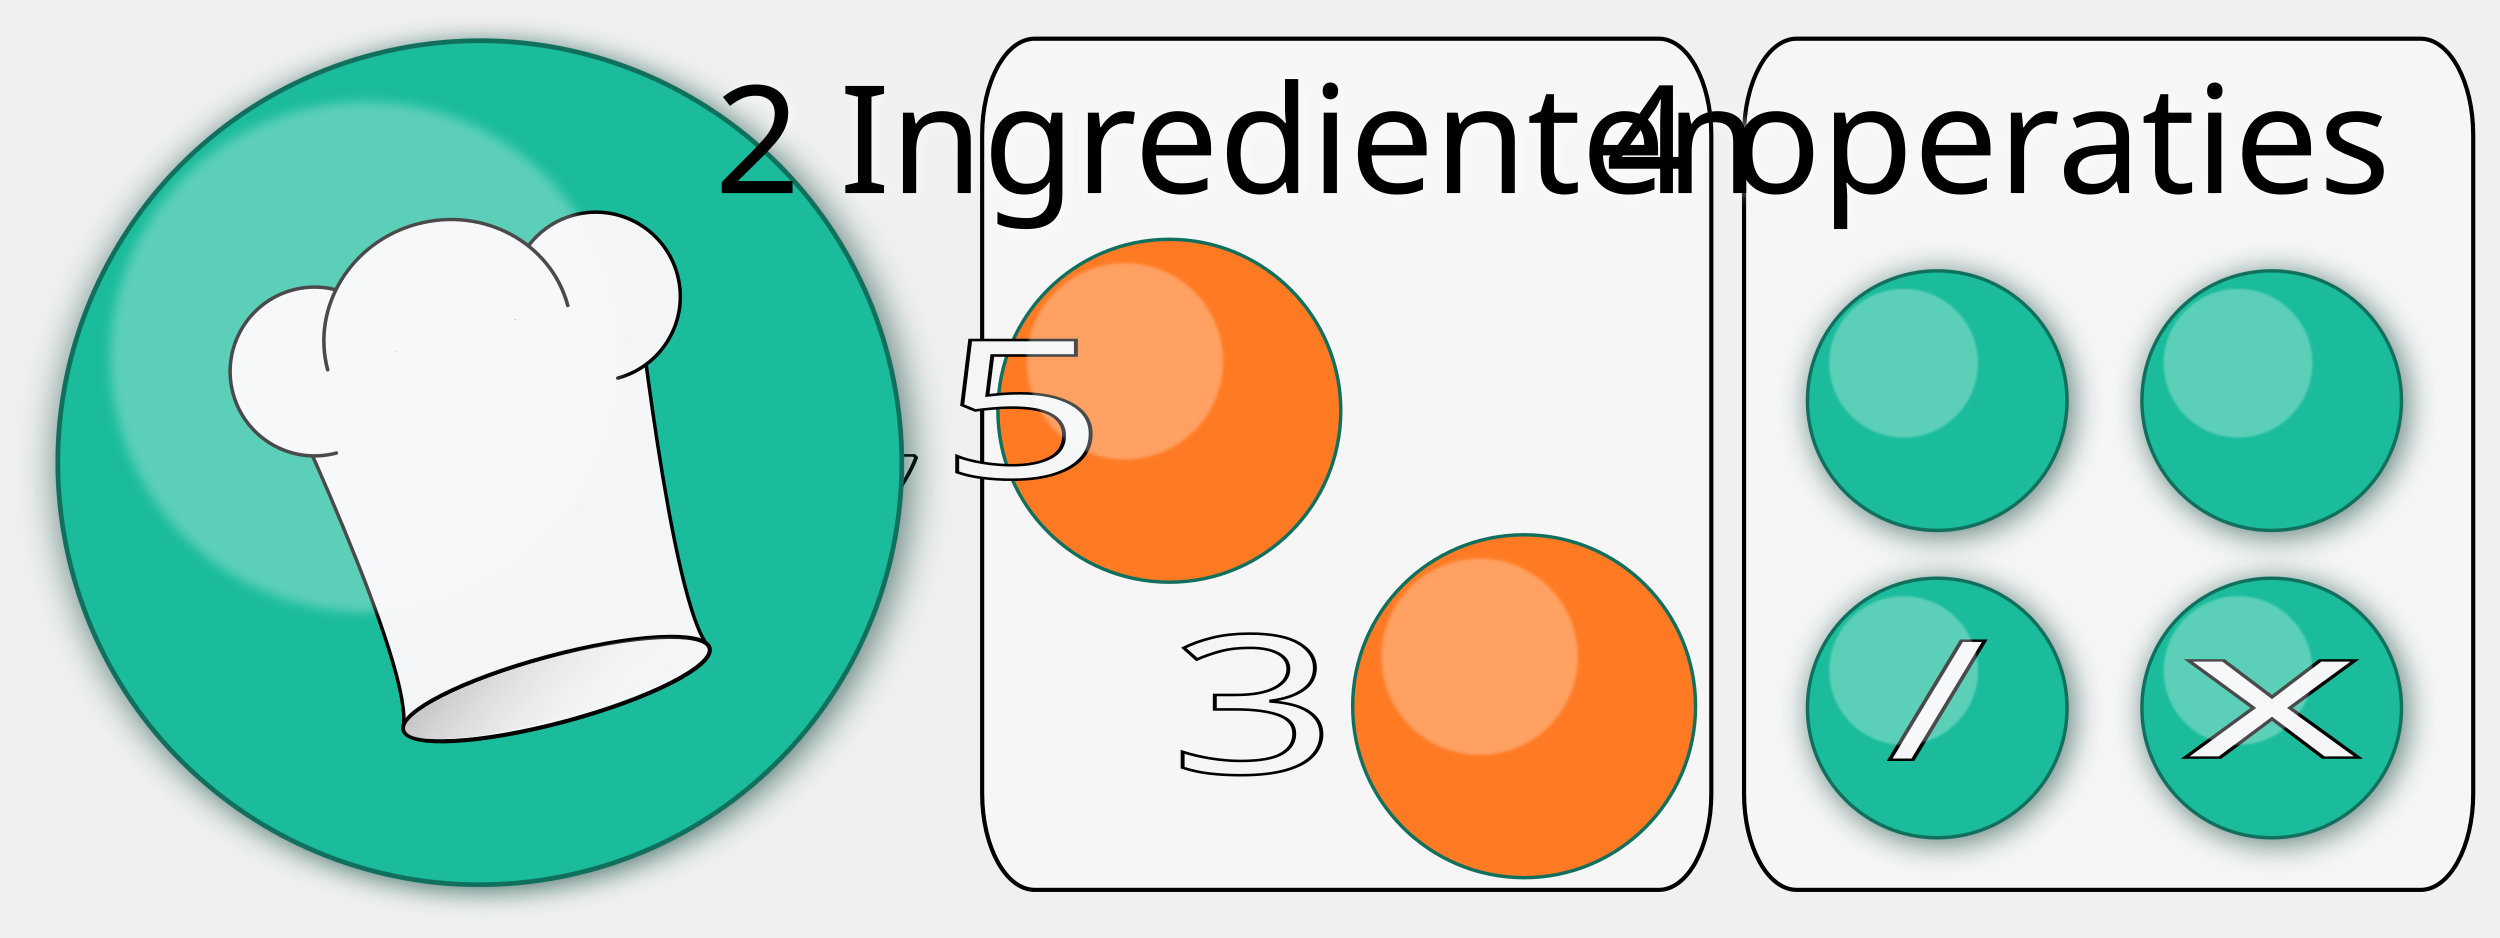
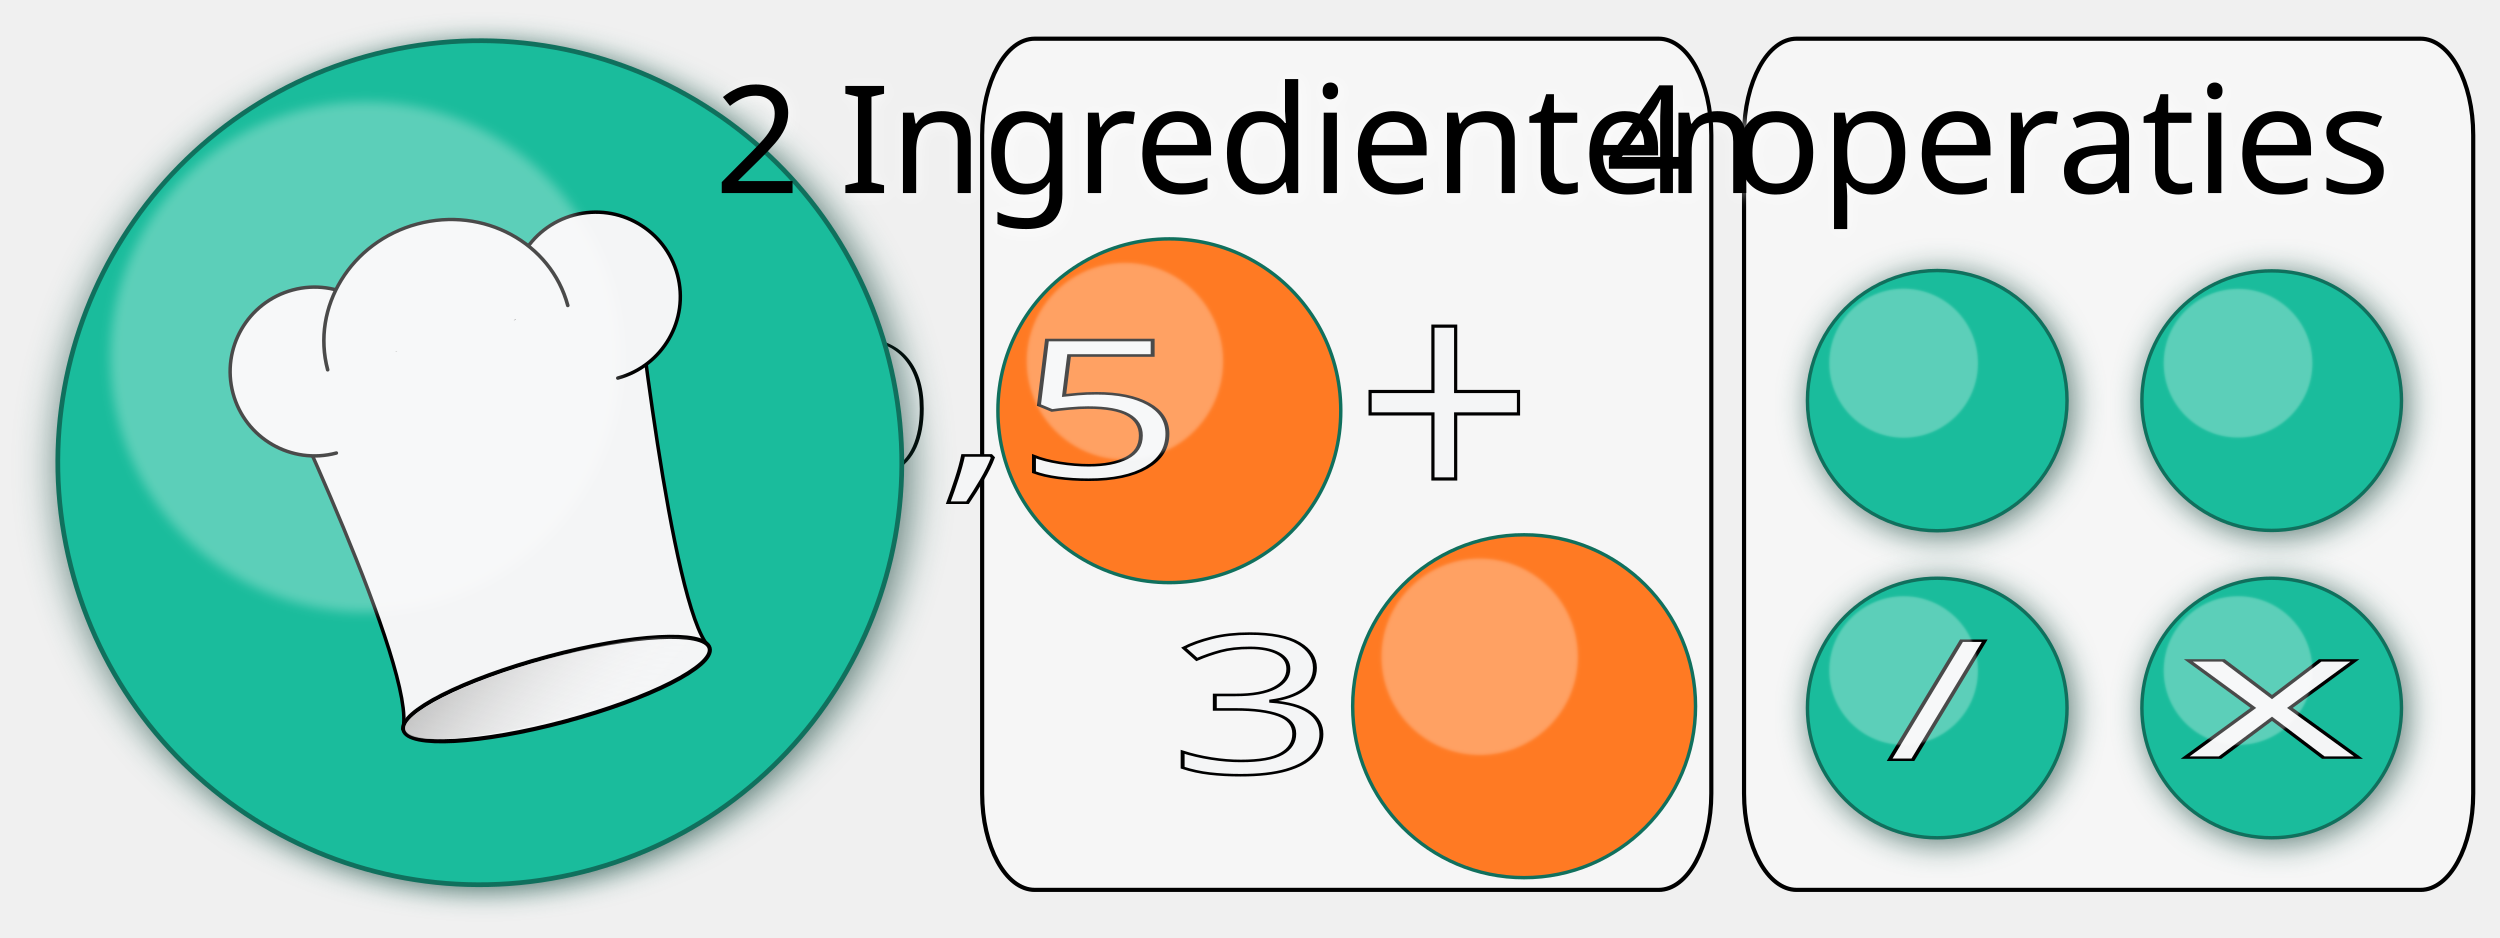
<svg xmlns="http://www.w3.org/2000/svg" xmlns:xlink="http://www.w3.org/1999/xlink" width="2400" height="900" id="svg2" version="1.1">
  <defs id="defs4">
    <linearGradient id="linearGradient5101">
      <stop style="stop-color:#bbbbbb;stop-opacity:1;" offset="0" id="stop5103" />
      <stop style="stop-color:#ffffff;stop-opacity:0;" offset="1" id="stop5105" />
    </linearGradient>
    <linearGradient id="linearGradient4840">
      <stop style="stop-color:#c2bcbb;stop-opacity:1;" offset="0" id="stop4842" />
      <stop style="stop-color:#ffffff;stop-opacity:0;" offset="1" id="stop4844" />
    </linearGradient>
    <linearGradient id="linearGradient4816">
      <stop style="stop-color:#ffffff;stop-opacity:1;" offset="0" id="stop4818" />
      <stop id="stop4824" offset="0.819" style="stop-color:#ffffff;stop-opacity:1;" />
      <stop style="stop-color:#1abc9c;stop-opacity:1;" offset="1" id="stop4820" />
    </linearGradient>
    <linearGradient xlink:href="#linearGradient4840" id="linearGradient4861" gradientUnits="userSpaceOnUse" x1="-833.824" y1="248.401" x2="-696.682" y2="431.258" />
    <linearGradient xlink:href="#linearGradient5101" id="linearGradient5117" gradientUnits="userSpaceOnUse" x1="400.534" y1="530.675" x2="513.169" y2="686.396" />
    <filter id="filter3900" color-interpolation-filters="sRGB">
      <feGaussianBlur stdDeviation="14.232" id="feGaussianBlur3902" />
    </filter>
    <filter id="filter3912" x="-0.138" width="1.275" y="-0.138" height="1.275" color-interpolation-filters="sRGB">
      <feGaussianBlur stdDeviation="17.255" id="feGaussianBlur3914" />
    </filter>
    <filter id="filter3916" x="-0.138" width="1.275" y="-0.138" height="1.275" color-interpolation-filters="sRGB">
      <feGaussianBlur stdDeviation="17.255" id="feGaussianBlur3918" />
    </filter>
    <filter id="filter3920" x="-0.138" width="1.275" y="-0.138" height="1.275" color-interpolation-filters="sRGB">
      <feGaussianBlur stdDeviation="17.255" id="feGaussianBlur3922" />
    </filter>
    <filter id="filter3924" x="-0.138" width="1.275" y="-0.138" height="1.275" color-interpolation-filters="sRGB">
      <feGaussianBlur stdDeviation="17.255" id="feGaussianBlur3926" />
    </filter>
    <filter id="filter3978" color-interpolation-filters="sRGB">
      <feGaussianBlur stdDeviation="3.01" id="feGaussianBlur3980" />
    </filter>
    <filter id="filter3982" color-interpolation-filters="sRGB">
      <feGaussianBlur stdDeviation="3.01" id="feGaussianBlur3984" />
    </filter>
    <filter id="filter3986" color-interpolation-filters="sRGB">
      <feGaussianBlur stdDeviation="3.01" id="feGaussianBlur3988" />
    </filter>
    <filter id="filter3990" color-interpolation-filters="sRGB">
      <feGaussianBlur stdDeviation="3.01" id="feGaussianBlur3992" />
    </filter>
    <filter id="filter3994" color-interpolation-filters="sRGB">
      <feGaussianBlur stdDeviation="3.01" id="feGaussianBlur3996" />
    </filter>
    <filter id="filter4120" x="-0.029" width="1.058" y="-0.12" height="1.239">
      <feGaussianBlur stdDeviation="6.892" id="feGaussianBlur4122" />
    </filter>
    <filter id="filter4124" x="-0.037" width="1.075" y="-0.122" height="1.243">
      <feGaussianBlur stdDeviation="6.892" id="feGaussianBlur4126" />
    </filter>
  </defs>
  <g id="layer1" transform="translate(0,-152.3622)">
    <rect ry="92.511" rx="50.507" y="189.505" x="1674.286" height="817.143" width="700" id="rect4085" style="fill:#ffffff;fill-opacity:0.427;stroke:#000000;stroke-width:4;stroke-miterlimit:4;stroke-opacity:1;stroke-dasharray:none" />
    <text id="text4100" y="339.692" x="1295.714" style="font-size:64px;font-style:normal;font-variant:normal;font-weight:normal;font-stretch:normal;text-align:center;line-height:100%;writing-mode:lr-tb;text-anchor:middle;fill:#ffffff;fill-opacity:0.569;stroke:#000004;stroke-width:3.057;stroke-linecap:square;stroke-linejoin:miter;stroke-miterlimit:4;stroke-opacity:1;stroke-dasharray:none;stroke-dashoffset:0;font-family:Arial;-inkscape-font-specification:Arial;filter:url(#filter4120)" xml:space="preserve">
      <tspan id="tspan4102" y="339.692" x="1295.714">
        <tspan id="tspan4104" style="font-size:144px;fill:#ffffff;fill-opacity:0.569;stroke:none;font-family:League Gothic;-inkscape-font-specification:League Gothic" y="339.692" x="1295.714">2 Ingredienten</tspan>
      </tspan>
    </text>
    <rect style="fill:#ffffff;fill-opacity:0.427;stroke:#000000;stroke-width:4;stroke-miterlimit:4;stroke-opacity:1;stroke-dasharray:none" id="rect4083" width="700" height="817.143" x="942.857" y="189.505" rx="50.507" ry="92.511" />
    <text id="text4106" y="339.699" x="2026.896" style="font-size:64px;font-style:normal;font-variant:normal;font-weight:normal;font-stretch:normal;text-align:center;line-height:100%;writing-mode:lr-tb;text-anchor:middle;fill:#ffffff;fill-opacity:0.569;stroke:#000004;stroke-width:3.057;stroke-linecap:square;stroke-linejoin:miter;stroke-miterlimit:4;stroke-opacity:1;stroke-dasharray:none;stroke-dashoffset:0;font-family:Arial;-inkscape-font-specification:Arial;filter:url(#filter4124)" xml:space="preserve">
      <tspan id="tspan4108" y="339.699" x="2026.896">
        <tspan id="tspan4110" style="font-size:144px;fill:#ffffff;fill-opacity:0.569;stroke:none;font-family:League Gothic;-inkscape-font-specification:League Gothic" y="339.699" x="2026.896">4 operaties</tspan>
      </tspan>
    </text>
    <g id="g3091" transform="translate(800.9468,60.39377)">
      <path transform="matrix(0.8277916,0,0,0.8277916,423.0794,273.2524)" d="m 1311.178,250.472 c 0,83.126 -67.387,150.513 -150.513,150.513 -83.126,0 -150.513,-67.387 -150.513,-150.513 0,-83.126 67.387,-150.513 150.513,-150.513 83.126,0 150.513,67.387 150.513,150.513 z" id="path3906" style="fill:#062a23;fill-opacity:0.569;stroke:#10705d;stroke-width:4;stroke-linecap:round;stroke-linejoin:round;stroke-miterlimit:4;stroke-opacity:1;stroke-dasharray:none;stroke-dashoffset:0;filter:url(#filter3916)" />
      <g id="g3054">
        <path transform="matrix(0.8277916,0,0,0.8277916,419.0794,269.2524)" d="m 1311.178,250.472 c 0,83.126 -67.387,150.513 -150.513,150.513 -83.126,0 -150.513,-67.387 -150.513,-150.513 0,-83.126 67.387,-150.513 150.513,-150.513 83.126,0 150.513,67.387 150.513,150.513 z" id="path4899" style="fill:#1abc9c;fill-opacity:1;stroke:#10705d;stroke-width:4;stroke-linecap:round;stroke-linejoin:round;stroke-miterlimit:4;stroke-opacity:1;stroke-dasharray:none;stroke-dashoffset:0" />
        <text id="text4901" y="413.488" x="1472.484" style="font-size:283.434px;font-style:normal;font-variant:normal;font-weight:normal;font-stretch:normal;text-align:center;line-height:100%;writing-mode:lr-tb;text-anchor:middle;fill:#f4f5f6;fill-opacity:1;stroke:#000000;stroke-width:3.117;stroke-miterlimit:4;stroke-opacity:1;stroke-dasharray:none;font-family:League Gothic;-inkscape-font-specification:League Gothic" xml:space="preserve" transform="scale(0.937175,1.067037)">
          <tspan id="tspan4903" y="413.488" x="1472.484" style="fill:#f4f5f6;fill-opacity:1;stroke-width:3.117">_</tspan>
        </text>
        <path style="fill:#ffffff;fill-opacity:0.29;stroke:none;filter:url(#filter3986)" id="path4907" d="m 1311.178,250.472 c 0,83.126 -67.387,150.513 -150.513,150.513 -83.126,0 -150.513,-67.387 -150.513,-150.513 0,-83.126 67.387,-150.513 150.513,-150.513 83.126,0 150.513,67.387 150.513,150.513 z" transform="matrix(0.4742701,0,0,0.4742701,797.1156,321.8572)" />
      </g>
    </g>
    <g id="g3082" transform="translate(1060.556,152.8677)">
      <path style="fill:#062a23;fill-opacity:0.569;stroke:#10705d;stroke-width:4;stroke-linecap:round;stroke-linejoin:round;stroke-miterlimit:4;stroke-opacity:1;stroke-dasharray:none;stroke-dashoffset:0;filter:url(#filter3920)" id="path3908" d="m 1311.178,250.472 c 0,83.126 -67.387,150.513 -150.513,150.513 -83.126,0 -150.513,-67.387 -150.513,-150.513 0,-83.126 67.387,-150.513 150.513,-150.513 83.126,0 150.513,67.387 150.513,150.513 z" transform="matrix(0.8277916,0,0,0.8277916,163.4702,475.8378)" />
      <g id="g3067">
        <path style="fill:#1abc9c;fill-opacity:1;stroke:#10705d;stroke-width:4;stroke-linecap:round;stroke-linejoin:round;stroke-miterlimit:4;stroke-opacity:1;stroke-dasharray:none;stroke-dashoffset:0" id="path4911" d="m 1311.178,250.472 c 0,83.126 -67.387,150.513 -150.513,150.513 -83.126,0 -150.513,-67.387 -150.513,-150.513 0,-83.126 67.387,-150.513 150.513,-150.513 83.126,0 150.513,67.387 150.513,150.513 z" transform="matrix(0.8277916,0,0,0.8277916,159.4702,471.8378)" />
        <text xml:space="preserve" style="font-size:242.338px;font-style:normal;font-variant:normal;font-weight:normal;font-stretch:normal;text-align:center;line-height:100%;writing-mode:lr-tb;text-anchor:middle;fill:#f4f5f6;fill-opacity:1;stroke:#000000;stroke-width:3.218;stroke-miterlimit:4;stroke-opacity:1;stroke-dasharray:none;font-family:League Gothic;-inkscape-font-specification:League Gothic" x="804.859" y="1011.709" id="text4913" transform="scale(1.392025,0.718378)">
          <tspan x="804.859" y="1011.709" id="tspan4915" style="fill:#f4f5f6;fill-opacity:1;stroke-width:3.218">x<tspan x="804.859" y="1011.709" style="fill:#f4f5f6;fill-opacity:1;stroke:#000000;stroke-width:3.218;stroke-miterlimit:4;stroke-opacity:1;stroke-dasharray:none" id="tspan4917" />
          </tspan>
        </text>
        <path transform="matrix(0.4742701,0,0,0.4742701,537.5064,524.4426)" d="m 1311.178,250.472 c 0,83.126 -67.387,150.513 -150.513,150.513 -83.126,0 -150.513,-67.387 -150.513,-150.513 0,-83.126 67.387,-150.513 150.513,-150.513 83.126,0 150.513,67.387 150.513,150.513 z" id="path4919" style="fill:#ffffff;fill-opacity:0.29;stroke:none;filter:url(#filter3994)" />
      </g>
    </g>
    <g id="g3074" transform="translate(433.4207,-39.61615)">
      <path transform="matrix(0.8277916,0,0,0.8277916,469.5464,668.3216)" d="m 1311.178,250.472 c 0,83.126 -67.387,150.513 -150.513,150.513 -83.126,0 -150.513,-67.387 -150.513,-150.513 0,-83.126 67.387,-150.513 150.513,-150.513 83.126,0 150.513,67.387 150.513,150.513 z" id="path3910" style="fill:#062a23;fill-opacity:0.569;stroke:#10705d;stroke-width:4;stroke-linecap:round;stroke-linejoin:round;stroke-miterlimit:4;stroke-opacity:1;stroke-dasharray:none;stroke-dashoffset:0;filter:url(#filter3924)" />
      <path style="fill:#1abc9c;fill-opacity:1;stroke:#10705d;stroke-width:4;stroke-linecap:round;stroke-linejoin:round;stroke-miterlimit:4;stroke-opacity:1;stroke-dasharray:none;stroke-dashoffset:0" id="path4923" d="m 1311.178,250.472 c 0,83.126 -67.387,150.513 -150.513,150.513 -83.126,0 -150.513,-67.387 -150.513,-150.513 0,-83.126 67.387,-150.513 150.513,-150.513 83.126,0 150.513,67.387 150.513,150.513 z" transform="matrix(0.8277916,0,0,0.8277916,465.5464,664.3216)" />
      <text transform="scale(1.272671,0.7857489)" xml:space="preserve" style="font-size:203.722px;font-style:normal;font-variant:normal;font-weight:normal;font-stretch:normal;text-align:center;line-height:100%;writing-mode:lr-tb;text-anchor:middle;fill:#f4f5f6;fill-opacity:1;stroke:#000000;stroke-width:3.064;stroke-miterlimit:4;stroke-opacity:1;stroke-dasharray:none;font-family:League Gothic;-inkscape-font-specification:League Gothic" x="1120.697" y="1172.57" id="text4925">
        <tspan style="fill:#f4f5f6;fill-opacity:1;stroke-width:3.064" x="1120.697" y="1172.57" id="tspan4927">/<tspan x="1120.697" y="1172.57" style="fill:#f4f5f6;fill-opacity:1;stroke:#000000;stroke-width:3.064;stroke-miterlimit:4;stroke-opacity:1;stroke-dasharray:none" id="tspan4929" />
        </tspan>
      </text>
      <path transform="matrix(0.4742701,0,0,0.4742701,843.5826,716.9264)" d="m 1311.178,250.472 c 0,83.126 -67.387,150.513 -150.513,150.513 -83.126,0 -150.513,-67.387 -150.513,-150.513 0,-83.126 67.387,-150.513 150.513,-150.513 83.126,0 150.513,67.387 150.513,150.513 z" id="path4931" style="fill:#ffffff;fill-opacity:0.29;stroke:none;filter:url(#filter3990)" />
    </g>
-     <g id="g3909" transform="translate(783.6267,-262.6754)">
-       <g transform="translate(0,464.9315)" id="g3895">
-         <path transform="matrix(0.8277916,0,0,0.8277916,119.3404,131.3901)" d="m 1311.178,250.472 c 0,83.126 -67.387,150.513 -150.513,150.513 -83.126,0 -150.513,-67.387 -150.513,-150.513 0,-83.126 67.387,-150.513 150.513,-150.513 83.126,0 150.513,67.387 150.513,150.513 z" id="path3904" style="fill:#062a23;fill-opacity:0.569;stroke:#10705d;stroke-width:4;stroke-linecap:round;stroke-linejoin:round;stroke-miterlimit:4;stroke-opacity:1;stroke-dasharray:none;stroke-dashoffset:0;filter:url(#filter3912)" />
-         <path style="fill:#1abc9c;fill-opacity:1;stroke:#10705d;stroke-width:4;stroke-linecap:round;stroke-linejoin:round;stroke-miterlimit:4;stroke-opacity:1;stroke-dasharray:none;stroke-dashoffset:0" id="path4872" d="m 1311.178,250.472 c 0,83.126 -67.387,150.513 -150.513,150.513 -83.126,0 -150.513,-67.387 -150.513,-150.513 0,-83.126 67.387,-150.513 150.513,-150.513 83.126,0 150.513,67.387 150.513,150.513 z" transform="matrix(0.8277916,0,0,0.8277916,115.3404,127.3901)" />
-         <text xml:space="preserve" style="font-size:303.115px;font-style:normal;font-variant:normal;font-weight:normal;font-stretch:normal;text-align:center;line-height:100%;writing-mode:lr-tb;text-anchor:middle;fill:#f4f5f6;fill-opacity:1;stroke:#000000;stroke-width:3.057;stroke-miterlimit:4;stroke-opacity:1;stroke-dasharray:none;font-family:League Gothic;-inkscape-font-specification:League Gothic" x="1076.066" y="443.546" id="text4884">
-           <tspan x="1076.066" y="443.546" id="tspan4886" style="fill:#f4f5f6;fill-opacity:1;stroke-width:3.057;stroke-miterlimit:4;stroke-dasharray:none">
-             <tspan x="1076.066" y="443.546" style="fill:#f4f5f6;fill-opacity:1;stroke:#000000;stroke-width:3.057;stroke-miterlimit:4;stroke-opacity:1;stroke-dasharray:none" id="tspan4888">+</tspan>
-           </tspan>
-         </text>
-         <path transform="matrix(0.4742701,0,0,0.4742701,493.3766,179.9949)" d="m 1311.178,250.472 c 0,83.126 -67.387,150.513 -150.513,150.513 -83.126,0 -150.513,-67.387 -150.513,-150.513 0,-83.126 67.387,-150.513 150.513,-150.513 83.126,0 150.513,67.387 150.513,150.513 z" id="path4874" style="fill:#ffffff;fill-opacity:0.29;stroke:none;filter:url(#filter3982)" />
-       </g>
-     </g>
-     <g id="g3857" transform="translate(0,-43.25942)">
-       <path style="fill:#ff7a23;fill-opacity:1;stroke:#10705d;stroke-width:3.028;stroke-linecap:round;stroke-linejoin:round;stroke-miterlimit:4;stroke-opacity:1;stroke-dasharray:none;stroke-dashoffset:0" id="path3932" d="m 1311.178,250.472 c 0,83.126 -67.387,150.513 -150.513,150.513 -83.126,0 -150.513,-67.387 -150.513,-150.513 0,-83.126 67.387,-150.513 150.513,-150.513 83.126,0 150.513,67.387 150.513,150.513 z" transform="matrix(1.093414,0,0,1.093414,-146.5167,316.0733)" />
-       <text transform="scale(1.23711,0.8083354)" xml:space="preserve" style="font-size:229.122px;font-style:normal;font-variant:normal;font-weight:normal;font-stretch:normal;text-align:center;line-height:100%;writing-mode:lr-tb;text-anchor:middle;fill:#f4f5f6;fill-opacity:1;stroke:#000000;stroke-width:3.057;stroke-miterlimit:4;stroke-opacity:1;stroke-dasharray:none;font-family:League Gothic;-inkscape-font-specification:League Gothic" x="906.145" y="809.457" id="text3934">
-         <tspan x="906.145" y="809.457" id="tspan3936" style="fill:#f4f5f6;fill-opacity:1;stroke-width:3.057;stroke-miterlimit:4;stroke-dasharray:none">0,5</tspan>
-       </text>
-       <path transform="matrix(0.6264544,0,0,0.6264544,352.8243,385.5581)" d="m 1311.178,250.472 c 0,83.126 -67.387,150.513 -150.513,150.513 -83.126,0 -150.513,-67.387 -150.513,-150.513 0,-83.126 67.387,-150.513 150.513,-150.513 83.126,0 150.513,67.387 150.513,150.513 z" id="path3938" style="fill:#ffffff;fill-opacity:0.29;stroke:none;filter:url(#filter3982)" />
-     </g>
+     <path transform="matrix(0.8277916,0,0,0.8277916,902.967,333.6462)" d="m 1311.178,250.472 a 150.513,150.513 0 1 1 -301.025,0 150.513,150.513 0 1 1 301.025,0 z" id="path3904" style="fill:#062a23;fill-opacity:0.569;stroke:#10705d;stroke-width:4;stroke-linecap:round;stroke-linejoin:round;stroke-miterlimit:4;stroke-opacity:1;stroke-dasharray:none;stroke-dashoffset:0;filter:url(#filter3912)" />
+     <path style="fill:#1abc9c;fill-opacity:1;stroke:#10705d;stroke-width:4;stroke-linecap:round;stroke-linejoin:round;stroke-miterlimit:4;stroke-opacity:1;stroke-dasharray:none;stroke-dashoffset:0" id="path4872" d="m 1311.178,250.472 a 150.513,150.513 0 1 1 -301.025,0 150.513,150.513 0 1 1 301.025,0 z" transform="matrix(0.8277916,0,0,0.8277916,898.967,329.6462)" />
+     <text xml:space="preserve" style="font-size:303.115px;font-style:normal;font-variant:normal;font-weight:normal;font-stretch:normal;text-align:center;line-height:100%;writing-mode:lr-tb;text-anchor:middle;fill:#f4f5f6;fill-opacity:1;stroke:#000000;stroke-width:3.057;stroke-miterlimit:4;stroke-opacity:1;stroke-dasharray:none;font-family:League Gothic;-inkscape-font-specification:League Gothic" x="1859.693" y="645.802" id="text4884">
+       <tspan x="1859.693" y="645.802" id="tspan4886" style="fill:#f4f5f6;fill-opacity:1;stroke-width:3.057;stroke-miterlimit:4;stroke-dasharray:none">
+         <tspan x="1859.693" y="645.802" style="fill:#f4f5f6;fill-opacity:1;stroke:#000000;stroke-width:3.057;stroke-miterlimit:4;stroke-opacity:1;stroke-dasharray:none" id="tspan4888">+</tspan>
+       </tspan>
+     </text>
+     <path transform="matrix(0.4742701,0,0,0.4742701,1277.003,382.251)" d="m 1311.178,250.472 a 150.513,150.513 0 1 1 -301.025,0 150.513,150.513 0 1 1 301.025,0 z" id="path4874" style="fill:#ffffff;fill-opacity:0.29;stroke:none;filter:url(#filter3982)" />
+     <path transform="matrix(1.093414,0,0,1.093414,-146.5167,272.8139)" d="m 1311.178,250.472 a 150.513,150.513 0 1 1 -301.025,0 150.513,150.513 0 1 1 301.025,0 z" id="path3932" style="fill:#ff7a23;fill-opacity:1;stroke:#10705d;stroke-width:3.028;stroke-linecap:round;stroke-linejoin:round;stroke-miterlimit:4;stroke-opacity:1;stroke-dasharray:none;stroke-dashoffset:0" />
+     <text id="text3934" y="755.94" x="906.145" style="font-size:229.122px;font-style:normal;font-variant:normal;font-weight:normal;font-stretch:normal;text-align:center;line-height:100%;writing-mode:lr-tb;text-anchor:middle;fill:#f4f5f6;fill-opacity:1;stroke:#000000;stroke-width:3.057;stroke-miterlimit:4;stroke-opacity:1;stroke-dasharray:none;font-family:League Gothic;-inkscape-font-specification:League Gothic" xml:space="preserve" transform="scale(1.23711,0.8083354)">
+       <tspan style="fill:#f4f5f6;fill-opacity:1;stroke-width:3.057;stroke-miterlimit:4;stroke-dasharray:none" id="tspan3936" y="755.94" x="906.145">0,5</tspan>
+     </text>
+     <path style="fill:#ffffff;fill-opacity:0.29;stroke:none;filter:url(#filter3982)" id="path3938" d="m 1311.178,250.472 a 150.513,150.513 0 1 1 -301.025,0 150.513,150.513 0 1 1 301.025,0 z" transform="matrix(0.6264544,0,0,0.6264544,352.8243,342.2987)" />
    <g id="g3863" transform="translate(0,37.5451)">
      <path style="fill:#ff7a23;fill-opacity:1;stroke:#10705d;stroke-width:3.028;stroke-linecap:round;stroke-linejoin:round;stroke-miterlimit:4;stroke-opacity:1;stroke-dasharray:none;stroke-dashoffset:0" id="path3863" d="m 1311.178,250.472 c 0,83.126 -67.387,150.513 -150.513,150.513 -83.126,0 -150.513,-67.387 -150.513,-150.513 0,-83.126 67.387,-150.513 150.513,-150.513 83.126,0 150.513,67.387 150.513,150.513 z" transform="matrix(1.093414,0,0,1.093414,194.0547,518.9305)" />
      <text transform="scale(1.23711,0.8083354)" xml:space="preserve" style="font-size:229.122px;font-style:normal;font-variant:normal;font-weight:normal;font-stretch:normal;text-align:center;line-height:100%;writing-mode:lr-tb;text-anchor:middle;fill:#f4f5f6;fill-opacity:1;stroke:#000000;stroke-width:3.057;stroke-miterlimit:4;stroke-opacity:1;stroke-dasharray:none;font-family:League Gothic;-inkscape-font-specification:League Gothic" x="1181.441" y="1060.413" id="text3865">
        <tspan x="1181.441" y="1060.413" id="tspan3867" style="fill:#f4f5f6;fill-opacity:1;stroke-width:3.057;stroke-miterlimit:4;stroke-dasharray:none">3</tspan>
      </text>
      <path transform="matrix(0.6264544,0,0,0.6264544,693.3957,588.4152)" d="m 1311.178,250.472 c 0,83.126 -67.387,150.513 -150.513,150.513 -83.126,0 -150.513,-67.387 -150.513,-150.513 0,-83.126 67.387,-150.513 150.513,-150.513 83.126,0 150.513,67.387 150.513,150.513 z" id="path3869" style="fill:#ffffff;fill-opacity:0.29;stroke:none;filter:url(#filter3982)" />
    </g>
    <path style="fill:none;stroke:#000000;stroke-width:4.555;stroke-linecap:round;stroke-linejoin:round;stroke-miterlimit:4;stroke-opacity:1;stroke-dasharray:none;stroke-dashoffset:0" d="M -616.33,926.355 -683.124,700.128" id="path4719" />
    <path style="fill:none;stroke:#000000;stroke-width:4.555;stroke-linecap:round;stroke-linejoin:round;stroke-miterlimit:4;stroke-opacity:1;stroke-dasharray:none;stroke-dashoffset:0" d="M -330.024,859.582 -366.09,636.744" id="path4721" />
    <path style="fill:none;stroke:#000000;stroke-width:4.555;stroke-linecap:round;stroke-linejoin:round;stroke-miterlimit:4;stroke-opacity:1;stroke-dasharray:none;stroke-dashoffset:0" d="m -647.029,536.317 c -165.872,-19.121 -213.008,127.139 -9.746,170.829" id="path4723" />
    <path style="fill:none;stroke:#000000;stroke-width:4.555;stroke-linecap:round;stroke-linejoin:round;stroke-miterlimit:4;stroke-opacity:1;stroke-dasharray:none;stroke-dashoffset:0" d="m -676.852,534.801 c -17.892,-84.398 208.226,-136.945 247.288,-63.228" id="path4725" />
    <path style="fill:none;stroke:#000000;stroke-width:4.555;stroke-linecap:round;stroke-linejoin:round;stroke-miterlimit:4;stroke-opacity:1;stroke-dasharray:none;stroke-dashoffset:0" d="m -462.42,492.243 c 139.253,-98.681 211.046,57.26 74.182,161.298" id="path4727" />
    <path style="fill:none;stroke:#000000;stroke-width:4;stroke-linecap:round;stroke-linejoin:round;stroke-miterlimit:4;stroke-opacity:1;stroke-dasharray:none;stroke-dashoffset:0" id="path4729" d="m -646.498,363.943 c 0,19.805 -57.889,35.86 -129.3,35.86 -71.41,0 -129.3,-16.055 -129.3,-35.86 0,-19.805 57.889,-35.86 129.3,-35.86 71.41,0 129.3,16.055 129.3,35.86 z" transform="matrix(1.110645,-0.2509674,0.2509674,1.110645,296.9539,293.7818)" />
    <path transform="matrix(1.122489,-0.2536438,0.2508264,1.110021,299.7133,263.905)" d="m -905.097,363.943 c 0,-19.805 57.889,-35.86 129.3,-35.86 71.41,0 129.3,16.055 129.3,35.86" id="path4731" style="fill:none;stroke:#000000;stroke-width:4;stroke-linecap:round;stroke-linejoin:round;stroke-miterlimit:4;stroke-opacity:1;stroke-dasharray:none;stroke-dashoffset:0" />
    <path transform="matrix(1.110645,-0.2509674,0.2509674,1.110645,296.9539,293.7818)" d="m -646.498,363.943 c 0,19.805 -57.889,35.86 -129.3,35.86 -71.41,0 -129.3,-16.055 -129.3,-35.86 0,-19.805 57.889,-35.86 129.3,-35.86 71.41,0 129.3,16.055 129.3,35.86 z" id="path4733" style="fill:url(#linearGradient4861);fill-opacity:1;stroke:none" />
    <g id="g4194">
      <path style="fill:#062a23;fill-opacity:0.608;stroke:#10705d;stroke-width:4;stroke-miterlimit:4;stroke-opacity:1;stroke-dasharray:none;filter:url(#filter3900)" id="path3894" d="m -440,195.219 c 0,196.456 -159.259,355.714 -355.714,355.714 -196.456,0 -355.714,-159.259 -355.714,-355.714 0,-196.456 159.259,-355.714 355.714,-355.714 196.456,0 355.714,159.259 355.714,355.714 z" transform="matrix(1.110645,-0.2509674,0.2509674,1.110645,1299.379,184.0538)" />
      <path transform="matrix(1.110645,-0.2509674,0.2509674,1.110645,1295.379,180.0538)" d="m -440,195.219 c 0,196.456 -159.259,355.714 -355.714,355.714 -196.456,0 -355.714,-159.259 -355.714,-355.714 0,-196.456 159.259,-355.714 355.714,-355.714 196.456,0 355.714,159.259 355.714,355.714 z" id="path4803" style="fill:#1abc9c;fill-opacity:1;stroke:#10705d;stroke-width:4;stroke-miterlimit:4;stroke-opacity:1;stroke-dasharray:none" />
      <path id="rect4996" d="m 261.347,505.41 347.907,-93.221 c 0,0 34.806,322.489 71.194,360.967 L 386.568,852.991 C 401.875,799.169 261.347,505.41 261.347,505.41 z" style="fill:#f4f5f6;fill-opacity:1;stroke:#000000;stroke-width:3.355;stroke-linejoin:bevel;stroke-miterlimit:4;stroke-opacity:1" />
      <path transform="matrix(0.8112185,-0.2173654,0.2173654,0.8112185,-22.69255,397.0957)" d="m 338.906,325.223 c -53.279,0 -96.47,-43.191 -96.47,-96.47 0,-53.279 43.191,-96.47 96.47,-96.47 53.279,-1e-5 96.47,43.191 96.47,96.47 0,0 0,0 0,0" id="path4999" style="fill:#f4f5f6;fill-opacity:1;stroke:#000000;stroke-width:4;stroke-linecap:round;stroke-linejoin:round;stroke-miterlimit:4;stroke-opacity:1;stroke-dasharray:none;stroke-dashoffset:0" />
      <path d="m 242.437,228.754 c 1e-5,-53.279 43.191,-96.47 96.47,-96.47 53.279,0 96.47,43.191 96.47,96.47 -1e-5,53.279 -43.191,96.47 -96.47,96.47" id="path4999-9" style="fill:#f4f5f6;fill-opacity:1;stroke:#000000;stroke-width:4;stroke-linecap:round;stroke-linejoin:round;stroke-miterlimit:4;stroke-opacity:1;stroke-dasharray:none;stroke-dashoffset:0" transform="matrix(0.8112185,-0.2173654,0.2173654,0.8112185,247.4275,325.1565)" />
      <path d="m 242.437,228.754 c 1e-5,-53.279 43.191,-96.47 96.47,-96.47 53.279,0 96.47,43.191 96.47,96.47" id="path4999-4" style="fill:#f4f5f6;fill-opacity:1;stroke:#000000;stroke-width:2.791;stroke-linecap:round;stroke-linejoin:round;stroke-miterlimit:4;stroke-opacity:1;stroke-dasharray:none;stroke-dashoffset:0" transform="matrix(1.194676,-0.3201126,0.3031865,1.131507,-44.40246,326.1977)" />
      <path style="fill:#ffffff;fill-opacity:0.29;stroke:none;filter:url(#filter3978)" id="path4919-4" d="m 1311.178,250.472 c 0,83.126 -67.387,150.513 -150.513,150.513 -83.126,0 -150.513,-67.387 -150.513,-150.513 0,-83.126 67.387,-150.513 150.513,-150.513 83.126,0 150.513,67.387 150.513,150.513 z" transform="matrix(1.627471,0,0,1.627471,-1538.041,87.4102)" />
      <path transform="matrix(0.9611686,-0.2575443,0.2588576,0.9660696,-83.77839,347.1337)" d="m 631.429,610.714 c 0,17.752 -68.436,32.143 -152.857,32.143 -84.421,0 -152.857,-14.391 -152.857,-32.143 0,-17.752 68.436,-32.143 152.857,-32.143 84.421,0 152.857,14.391 152.857,32.143 z" id="path5026" style="fill:#f4f5f6;fill-opacity:1;stroke:#000000;stroke-width:4;stroke-linecap:round;stroke-linejoin:round;stroke-miterlimit:4;stroke-opacity:1;stroke-dasharray:none;stroke-dashoffset:0" />
      <path style="fill:url(#linearGradient5117);fill-opacity:1;stroke:none" id="path5091" d="m 631.429,610.714 c 0,17.752 -68.436,32.143 -152.857,32.143 -84.421,0 -152.857,-14.391 -152.857,-32.143 0,-17.752 68.436,-32.143 152.857,-32.143 84.421,0 152.857,14.391 152.857,32.143 z" transform="matrix(0.9428781,-0.2648425,0.2862462,0.8609276,-92.82315,413.9453)" />
    </g>
    <text xml:space="preserve" style="font-size:64px;font-style:normal;font-variant:normal;font-weight:normal;font-stretch:normal;text-align:center;line-height:100%;writing-mode:lr-tb;text-anchor:middle;fill:#000000;fill-opacity:1;stroke:#000004;stroke-width:3.057;stroke-linecap:square;stroke-linejoin:miter;stroke-miterlimit:4;stroke-opacity:1;stroke-dasharray:none;stroke-dashoffset:0;font-family:Arial;-inkscape-font-specification:Arial" x="1293.714" y="337.692" id="text4071">
      <tspan x="1293.714" y="337.692" id="tspan4073">
        <tspan x="1293.714" y="337.692" style="font-size:144px;fill:#000000;fill-opacity:1;stroke:none;font-family:League Gothic;-inkscape-font-specification:League Gothic" id="tspan4075">2 Ingredienten</tspan>
      </tspan>
    </text>
    <text xml:space="preserve" style="font-size:64px;font-style:normal;font-variant:normal;font-weight:normal;font-stretch:normal;text-align:center;line-height:100%;writing-mode:lr-tb;text-anchor:middle;fill:#000000;fill-opacity:1;stroke:#000004;stroke-width:3.057;stroke-linecap:square;stroke-linejoin:miter;stroke-miterlimit:4;stroke-opacity:1;stroke-dasharray:none;stroke-dashoffset:0;font-family:Arial;-inkscape-font-specification:Arial" x="2024.896" y="337.699" id="text4077">
      <tspan x="2024.896" y="337.699" id="tspan4079">
        <tspan x="2024.896" y="337.699" style="font-size:144px;fill:#000000;fill-opacity:1;stroke:none;font-family:League Gothic;-inkscape-font-specification:League Gothic" id="tspan4081">4 operaties</tspan>
      </tspan>
    </text>
  </g>
</svg>
